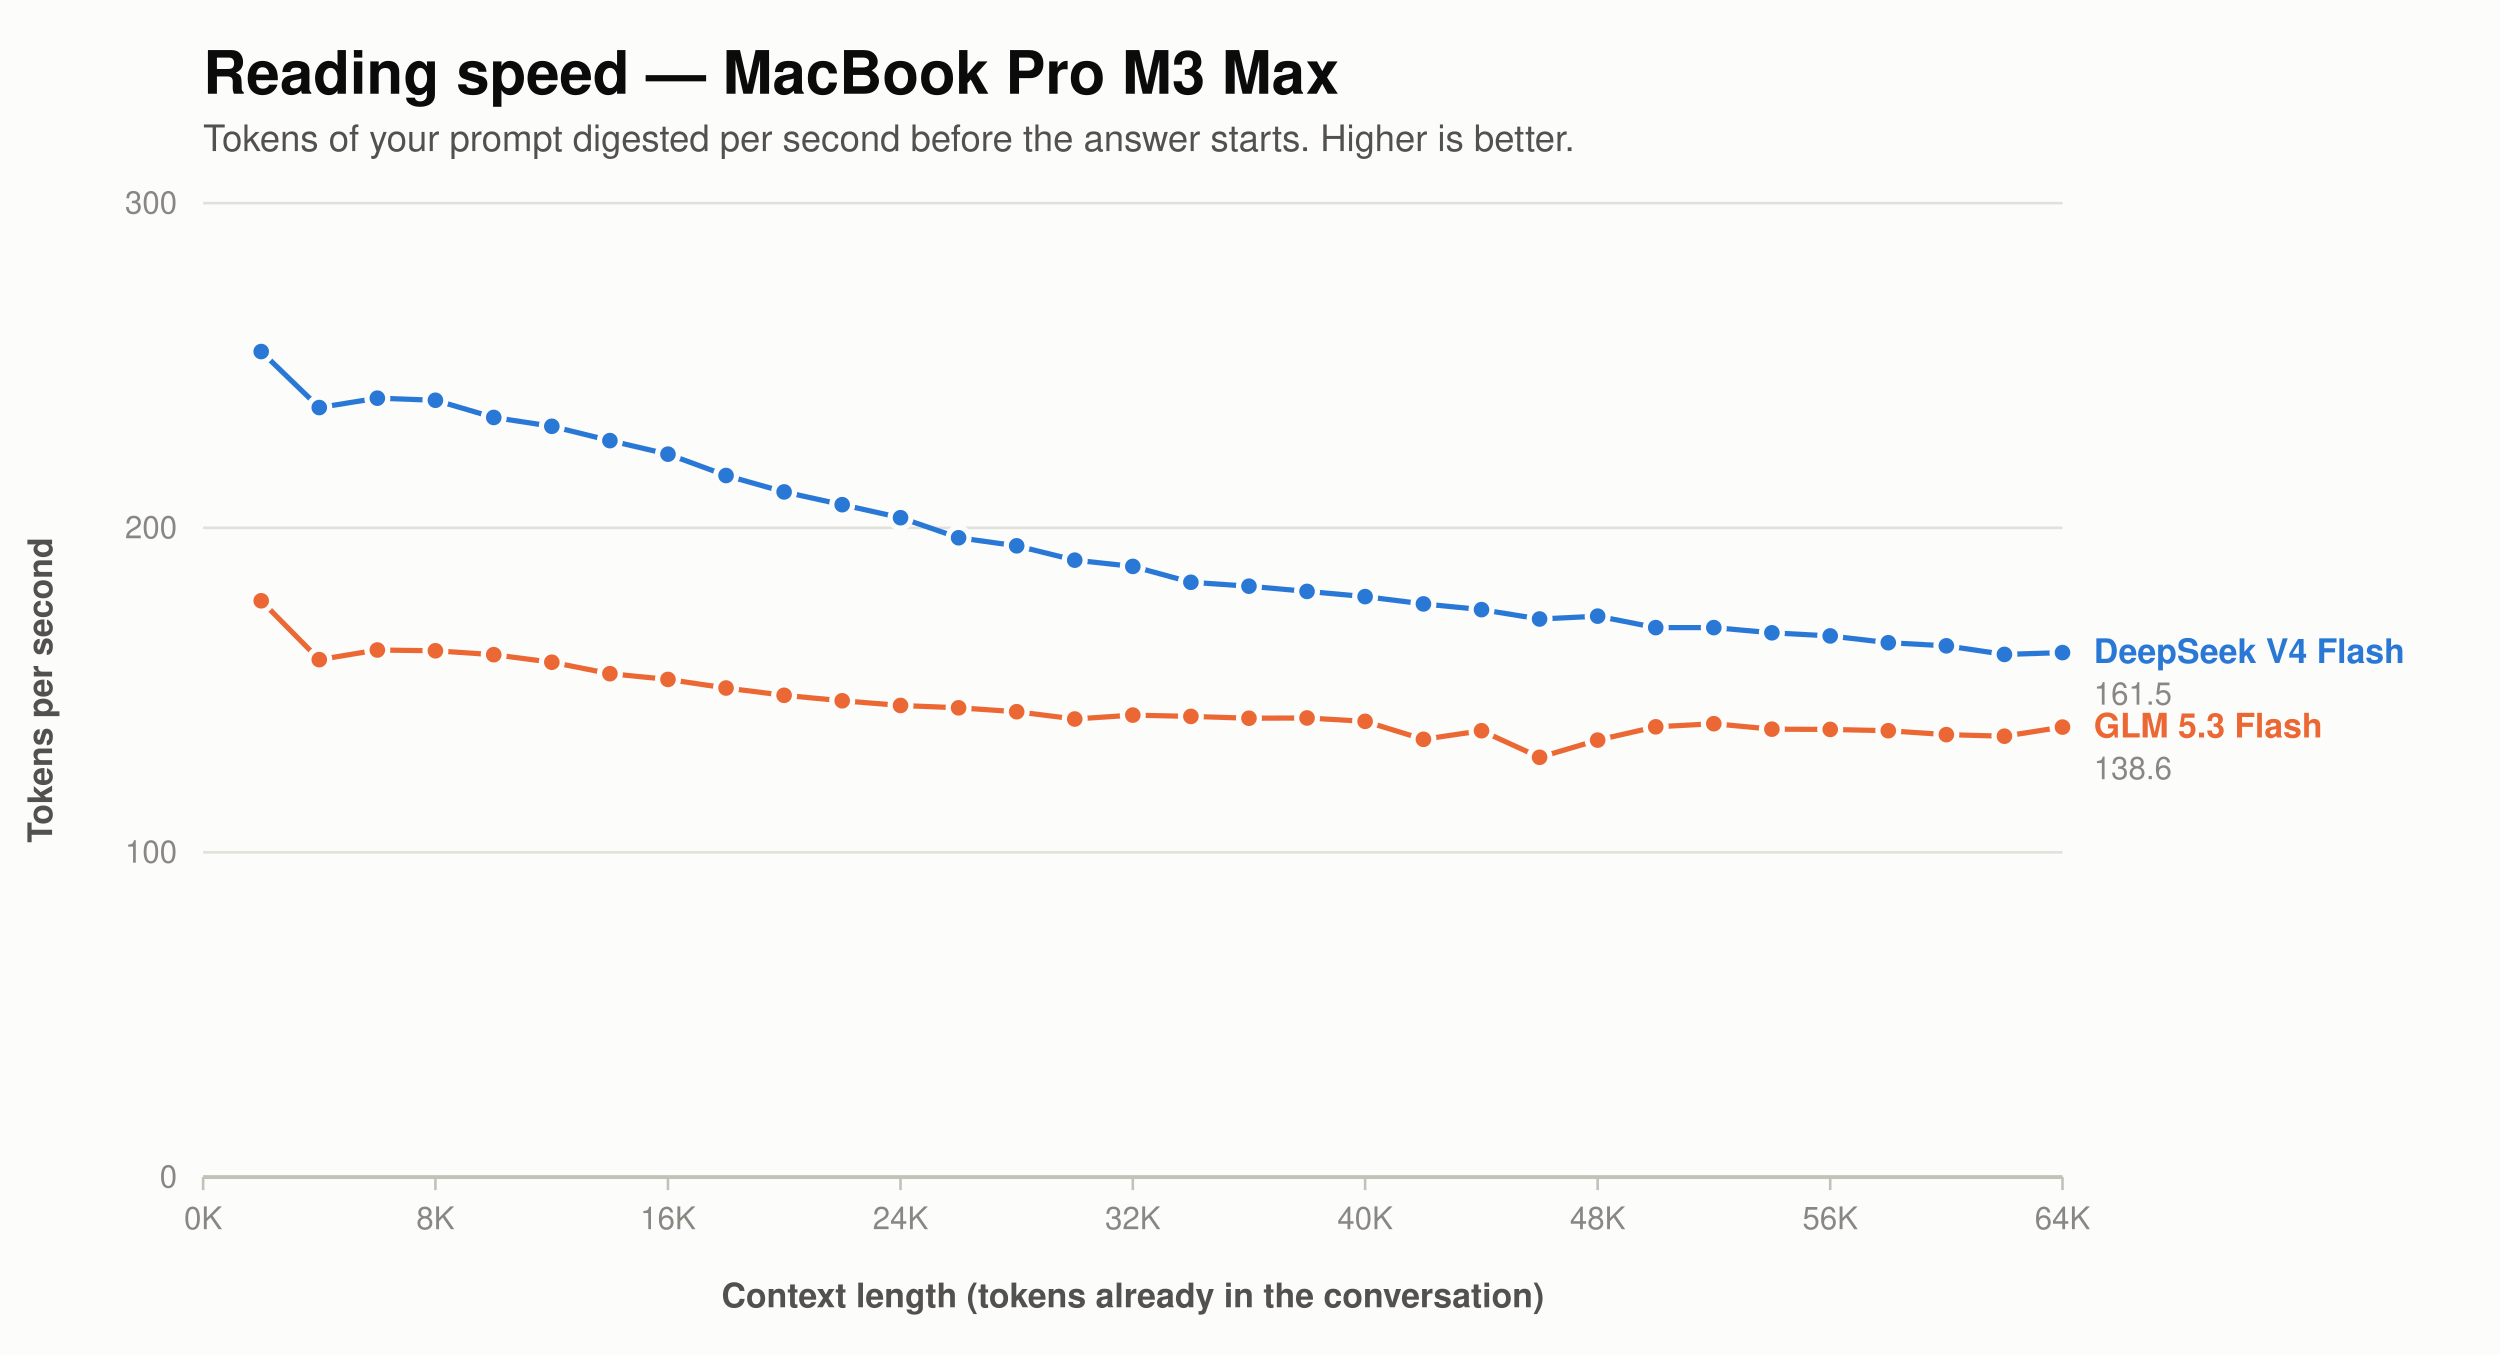
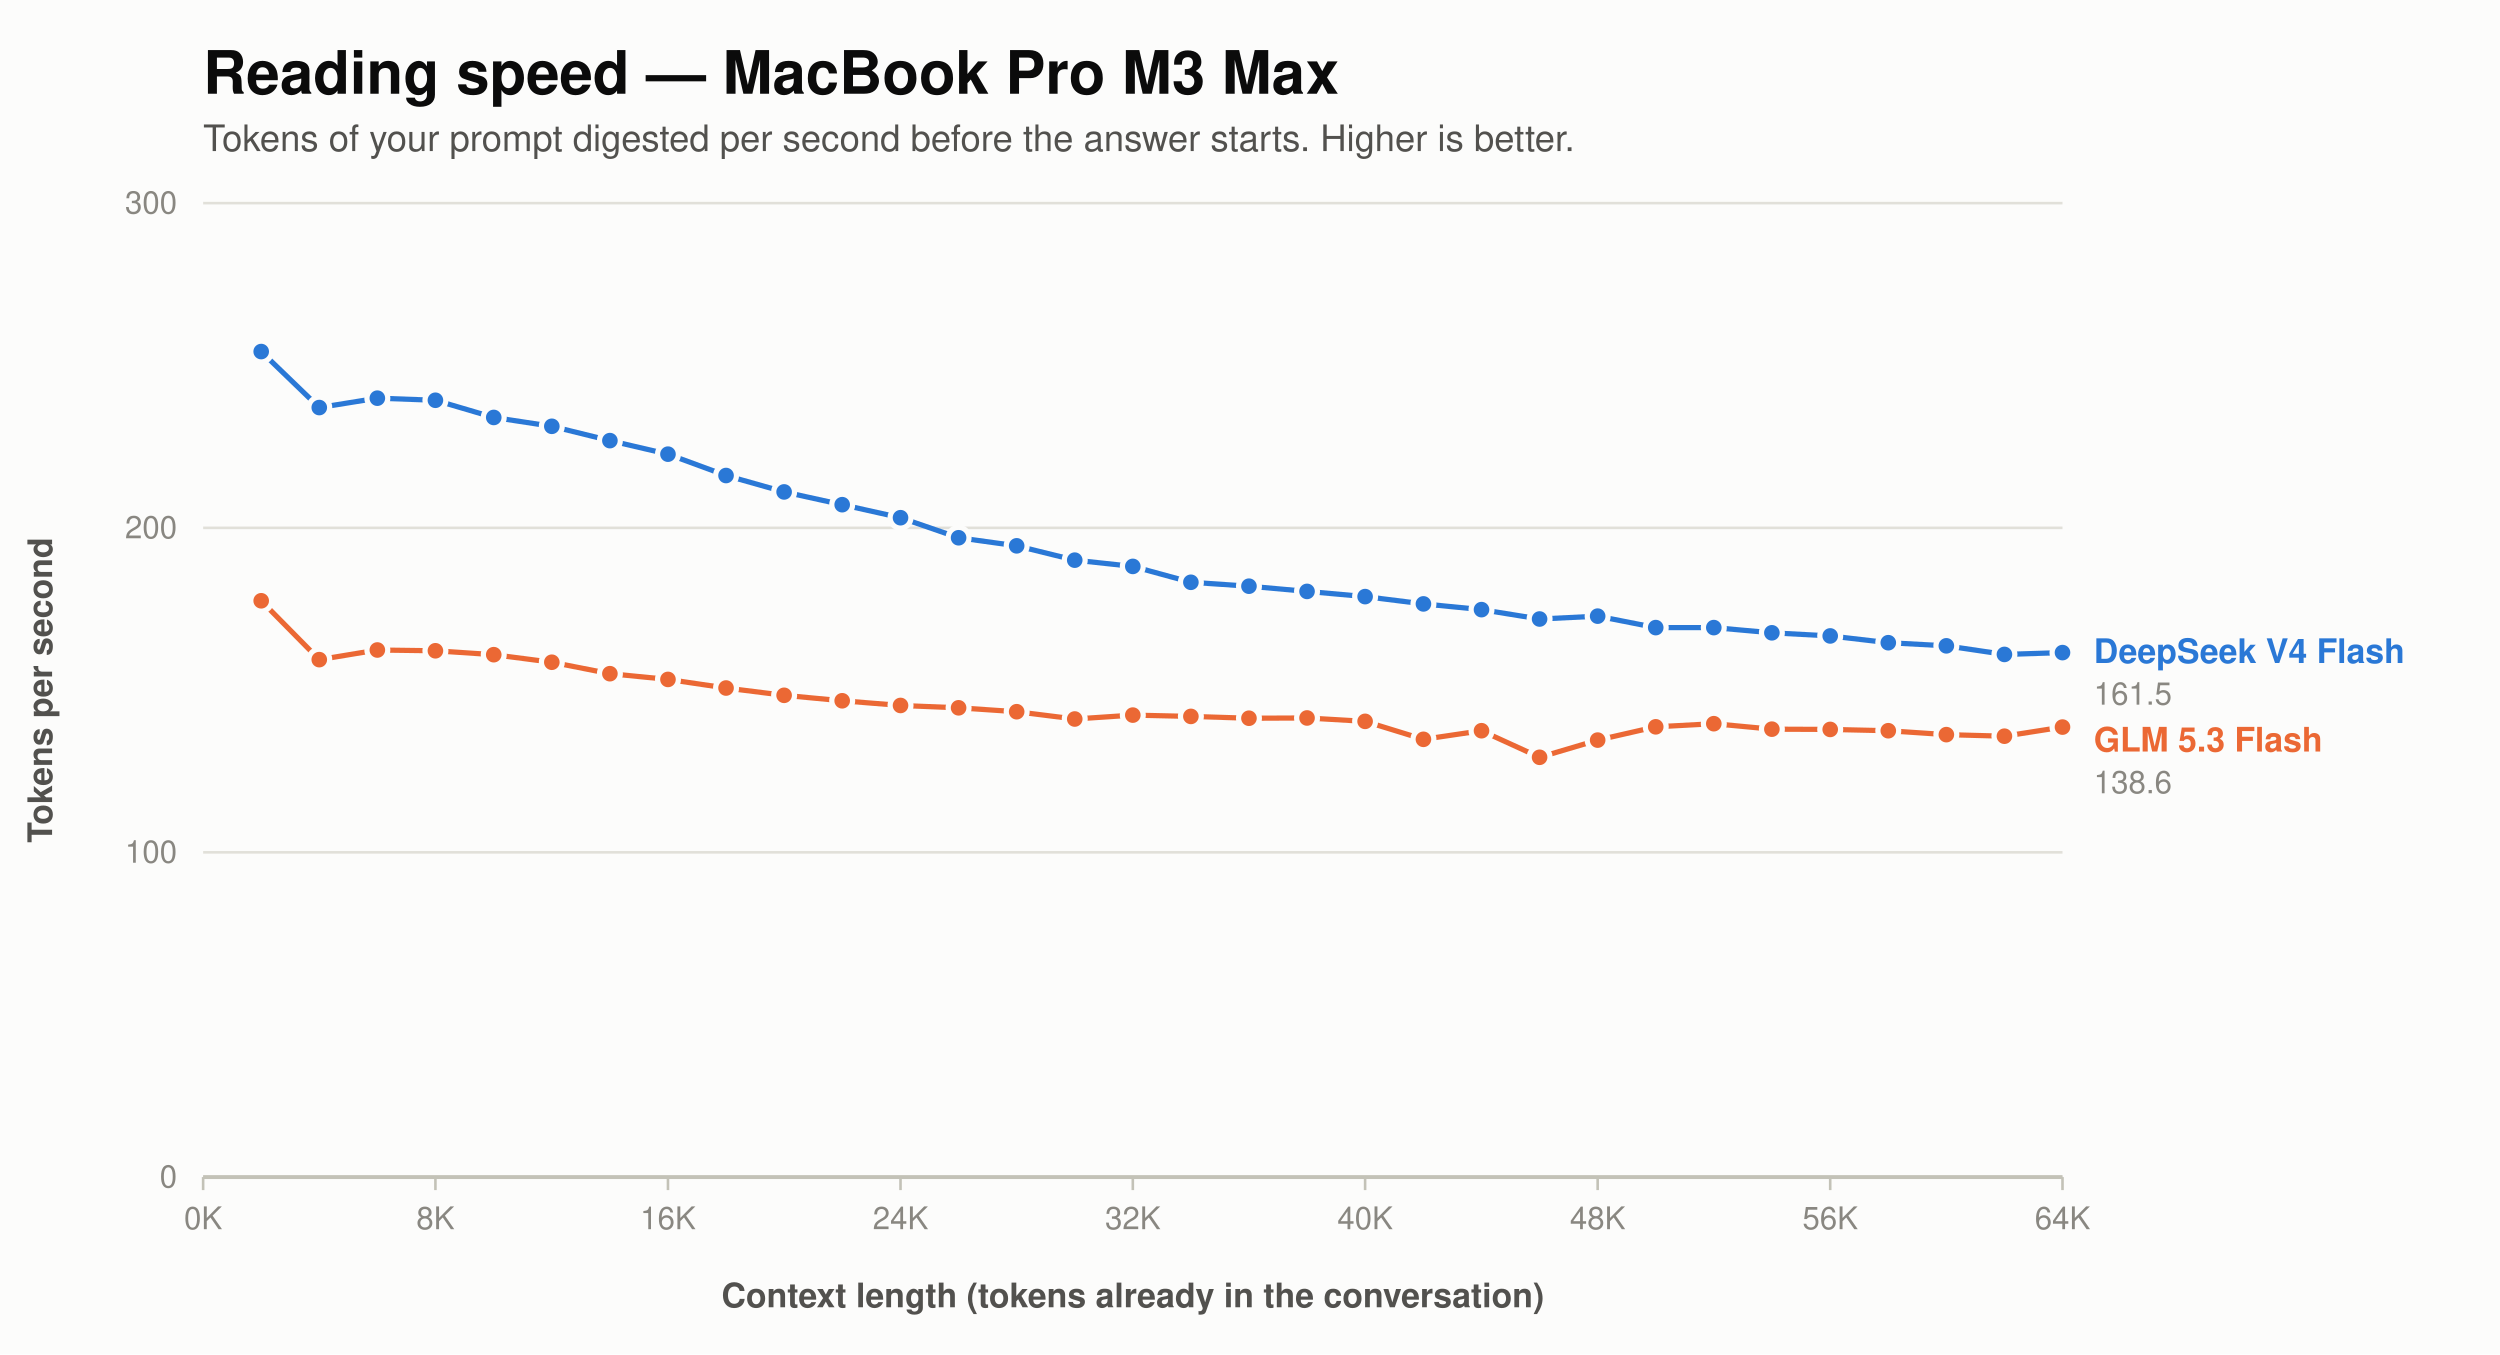
<svg xmlns="http://www.w3.org/2000/svg" width="960" height="520" viewBox="0 0 960 520" role="img" aria-label="Reading speed — MacBook Pro M3 Max">
  <style>
text{font-family:-apple-system,BlinkMacSystemFont,'Segoe UI',Helvetica,Arial,sans-serif}
.title{font-size:23px;font-weight:700;fill:#0b0b0b}
.sub{font-size:14px;fill:#52514e}
.axlab{font-size:13px;font-weight:600;fill:#52514e}
.tick{font-size:12px;fill:#898781}
.slab{font-size:13px;font-weight:700}
</style>
  <rect width="960" height="520" fill="#fcfcfb" />
  <text class="title" x="78" y="36">Reading speed — MacBook Pro M3 Max</text>
  <text class="sub" x="78" y="58">Tokens of your prompt digested per second before the answer starts. Higher is better.</text>
  <line x1="78" y1="452.0" x2="792" y2="452.0" stroke="#e1e0d9" stroke-width="1" />
  <text class="tick" x="68" y="456.0" text-anchor="end">0</text>
  <line x1="78" y1="327.3" x2="792" y2="327.3" stroke="#e1e0d9" stroke-width="1" />
  <text class="tick" x="68" y="331.3" text-anchor="end">100</text>
  <line x1="78" y1="202.7" x2="792" y2="202.7" stroke="#e1e0d9" stroke-width="1" />
  <text class="tick" x="68" y="206.7" text-anchor="end">200</text>
  <line x1="78" y1="78.0" x2="792" y2="78.0" stroke="#e1e0d9" stroke-width="1" />
  <text class="tick" x="68" y="82.0" text-anchor="end">300</text>
  <line x1="78.0" y1="452" x2="78.0" y2="457" stroke="#c3c2b7" stroke-width="1" />
  <text class="tick" x="78.0" y="472" text-anchor="middle">0K</text>
  <line x1="167.2" y1="452" x2="167.2" y2="457" stroke="#c3c2b7" stroke-width="1" />
  <text class="tick" x="167.2" y="472" text-anchor="middle">8K</text>
  <line x1="256.5" y1="452" x2="256.5" y2="457" stroke="#c3c2b7" stroke-width="1" />
  <text class="tick" x="256.5" y="472" text-anchor="middle">16K</text>
  <line x1="345.8" y1="452" x2="345.8" y2="457" stroke="#c3c2b7" stroke-width="1" />
  <text class="tick" x="345.8" y="472" text-anchor="middle">24K</text>
  <line x1="435.0" y1="452" x2="435.0" y2="457" stroke="#c3c2b7" stroke-width="1" />
  <text class="tick" x="435.0" y="472" text-anchor="middle">32K</text>
  <line x1="524.2" y1="452" x2="524.2" y2="457" stroke="#c3c2b7" stroke-width="1" />
  <text class="tick" x="524.2" y="472" text-anchor="middle">40K</text>
  <line x1="613.5" y1="452" x2="613.5" y2="457" stroke="#c3c2b7" stroke-width="1" />
  <text class="tick" x="613.5" y="472" text-anchor="middle">48K</text>
  <line x1="702.8" y1="452" x2="702.8" y2="457" stroke="#c3c2b7" stroke-width="1" />
  <text class="tick" x="702.8" y="472" text-anchor="middle">56K</text>
  <line x1="792.0" y1="452" x2="792.0" y2="457" stroke="#c3c2b7" stroke-width="1" />
  <text class="tick" x="792.0" y="472" text-anchor="middle">64K</text>
  <line x1="78" y1="452" x2="792" y2="452" stroke="#c3c2b7" stroke-width="1.5" />
  <text class="axlab" x="435" y="502" text-anchor="middle">Context length (tokens already in the conversation)</text>
  <text class="axlab" transform="translate(20,265) rotate(-90)" text-anchor="middle">Tokens per second</text>
  <path d="M100.3,135.0 L122.6,156.5 L144.9,152.9 L167.2,153.7 L189.6,160.3 L211.9,163.7 L234.2,169.2 L256.5,174.4 L278.8,182.6 L301.1,188.9 L323.4,193.8 L345.8,198.8 L368.1,206.5 L390.4,209.6 L412.7,215.1 L435.0,217.5 L457.3,223.6 L479.6,225.1 L501.9,227.1 L524.2,229.1 L546.6,231.9 L568.9,234.1 L591.2,237.7 L613.5,236.6 L635.8,241.0 L658.1,241.0 L680.4,243.0 L702.8,244.2 L725.1,246.8 L747.4,248.0 L769.7,251.3 L792.0,250.6" fill="none" stroke="#2a78d6" stroke-width="2" stroke-linejoin="round" stroke-linecap="round" />
  <circle cx="100.3" cy="135.0" r="4" fill="#2a78d6" stroke="#fcfcfb" stroke-width="2" />
  <circle cx="122.6" cy="156.5" r="4" fill="#2a78d6" stroke="#fcfcfb" stroke-width="2" />
  <circle cx="144.9" cy="152.9" r="4" fill="#2a78d6" stroke="#fcfcfb" stroke-width="2" />
  <circle cx="167.2" cy="153.7" r="4" fill="#2a78d6" stroke="#fcfcfb" stroke-width="2" />
  <circle cx="189.6" cy="160.3" r="4" fill="#2a78d6" stroke="#fcfcfb" stroke-width="2" />
  <circle cx="211.9" cy="163.7" r="4" fill="#2a78d6" stroke="#fcfcfb" stroke-width="2" />
  <circle cx="234.2" cy="169.2" r="4" fill="#2a78d6" stroke="#fcfcfb" stroke-width="2" />
  <circle cx="256.5" cy="174.4" r="4" fill="#2a78d6" stroke="#fcfcfb" stroke-width="2" />
  <circle cx="278.8" cy="182.6" r="4" fill="#2a78d6" stroke="#fcfcfb" stroke-width="2" />
  <circle cx="301.1" cy="188.9" r="4" fill="#2a78d6" stroke="#fcfcfb" stroke-width="2" />
  <circle cx="323.4" cy="193.8" r="4" fill="#2a78d6" stroke="#fcfcfb" stroke-width="2" />
  <circle cx="345.8" cy="198.8" r="4" fill="#2a78d6" stroke="#fcfcfb" stroke-width="2" />
  <circle cx="368.1" cy="206.5" r="4" fill="#2a78d6" stroke="#fcfcfb" stroke-width="2" />
  <circle cx="390.4" cy="209.6" r="4" fill="#2a78d6" stroke="#fcfcfb" stroke-width="2" />
  <circle cx="412.7" cy="215.1" r="4" fill="#2a78d6" stroke="#fcfcfb" stroke-width="2" />
  <circle cx="435.0" cy="217.5" r="4" fill="#2a78d6" stroke="#fcfcfb" stroke-width="2" />
  <circle cx="457.3" cy="223.6" r="4" fill="#2a78d6" stroke="#fcfcfb" stroke-width="2" />
  <circle cx="479.6" cy="225.1" r="4" fill="#2a78d6" stroke="#fcfcfb" stroke-width="2" />
  <circle cx="501.9" cy="227.1" r="4" fill="#2a78d6" stroke="#fcfcfb" stroke-width="2" />
  <circle cx="524.2" cy="229.1" r="4" fill="#2a78d6" stroke="#fcfcfb" stroke-width="2" />
  <circle cx="546.6" cy="231.9" r="4" fill="#2a78d6" stroke="#fcfcfb" stroke-width="2" />
  <circle cx="568.9" cy="234.1" r="4" fill="#2a78d6" stroke="#fcfcfb" stroke-width="2" />
  <circle cx="591.2" cy="237.7" r="4" fill="#2a78d6" stroke="#fcfcfb" stroke-width="2" />
  <circle cx="613.5" cy="236.6" r="4" fill="#2a78d6" stroke="#fcfcfb" stroke-width="2" />
  <circle cx="635.8" cy="241.0" r="4" fill="#2a78d6" stroke="#fcfcfb" stroke-width="2" />
  <circle cx="658.1" cy="241.0" r="4" fill="#2a78d6" stroke="#fcfcfb" stroke-width="2" />
  <circle cx="680.4" cy="243.0" r="4" fill="#2a78d6" stroke="#fcfcfb" stroke-width="2" />
  <circle cx="702.8" cy="244.2" r="4" fill="#2a78d6" stroke="#fcfcfb" stroke-width="2" />
  <circle cx="725.1" cy="246.8" r="4" fill="#2a78d6" stroke="#fcfcfb" stroke-width="2" />
  <circle cx="747.4" cy="248.0" r="4" fill="#2a78d6" stroke="#fcfcfb" stroke-width="2" />
  <circle cx="769.7" cy="251.3" r="4" fill="#2a78d6" stroke="#fcfcfb" stroke-width="2" />
  <circle cx="792.0" cy="250.6" r="4" fill="#2a78d6" stroke="#fcfcfb" stroke-width="2" />
-   <text class="slab" x="804.0" y="254.6" fill="#2a78d6">DeepSeek V4 Flash</text>
-   <text class="tick" x="804.0" y="270.6">161.5</text>
  <path d="M100.3,230.7 L122.6,253.3 L144.9,249.6 L167.2,249.9 L189.6,251.4 L211.9,254.3 L234.2,258.7 L256.5,260.9 L278.8,264.2 L301.1,267.0 L323.4,269.1 L345.8,270.9 L368.1,271.8 L390.4,273.3 L412.7,276.1 L435.0,274.6 L457.3,275.1 L479.6,275.8 L501.9,275.7 L524.2,277.0 L546.6,283.9 L568.9,280.6 L591.2,290.8 L613.5,284.2 L635.8,279.1 L658.1,277.9 L680.4,280.0 L702.8,280.1 L725.1,280.6 L747.4,282.1 L769.7,282.7 L792.0,279.2" fill="none" stroke="#eb6834" stroke-width="2" stroke-linejoin="round" stroke-linecap="round" />
  <circle cx="100.3" cy="230.7" r="4" fill="#eb6834" stroke="#fcfcfb" stroke-width="2" />
  <circle cx="122.6" cy="253.3" r="4" fill="#eb6834" stroke="#fcfcfb" stroke-width="2" />
  <circle cx="144.9" cy="249.6" r="4" fill="#eb6834" stroke="#fcfcfb" stroke-width="2" />
  <circle cx="167.2" cy="249.9" r="4" fill="#eb6834" stroke="#fcfcfb" stroke-width="2" />
  <circle cx="189.6" cy="251.4" r="4" fill="#eb6834" stroke="#fcfcfb" stroke-width="2" />
  <circle cx="211.9" cy="254.3" r="4" fill="#eb6834" stroke="#fcfcfb" stroke-width="2" />
  <circle cx="234.2" cy="258.7" r="4" fill="#eb6834" stroke="#fcfcfb" stroke-width="2" />
  <circle cx="256.5" cy="260.9" r="4" fill="#eb6834" stroke="#fcfcfb" stroke-width="2" />
  <circle cx="278.8" cy="264.2" r="4" fill="#eb6834" stroke="#fcfcfb" stroke-width="2" />
  <circle cx="301.1" cy="267.0" r="4" fill="#eb6834" stroke="#fcfcfb" stroke-width="2" />
  <circle cx="323.4" cy="269.1" r="4" fill="#eb6834" stroke="#fcfcfb" stroke-width="2" />
  <circle cx="345.8" cy="270.9" r="4" fill="#eb6834" stroke="#fcfcfb" stroke-width="2" />
  <circle cx="368.1" cy="271.8" r="4" fill="#eb6834" stroke="#fcfcfb" stroke-width="2" />
  <circle cx="390.4" cy="273.3" r="4" fill="#eb6834" stroke="#fcfcfb" stroke-width="2" />
  <circle cx="412.7" cy="276.1" r="4" fill="#eb6834" stroke="#fcfcfb" stroke-width="2" />
  <circle cx="435.0" cy="274.6" r="4" fill="#eb6834" stroke="#fcfcfb" stroke-width="2" />
  <circle cx="457.3" cy="275.1" r="4" fill="#eb6834" stroke="#fcfcfb" stroke-width="2" />
  <circle cx="479.6" cy="275.8" r="4" fill="#eb6834" stroke="#fcfcfb" stroke-width="2" />
  <circle cx="501.9" cy="275.7" r="4" fill="#eb6834" stroke="#fcfcfb" stroke-width="2" />
  <circle cx="524.2" cy="277.0" r="4" fill="#eb6834" stroke="#fcfcfb" stroke-width="2" />
  <circle cx="546.6" cy="283.9" r="4" fill="#eb6834" stroke="#fcfcfb" stroke-width="2" />
  <circle cx="568.9" cy="280.6" r="4" fill="#eb6834" stroke="#fcfcfb" stroke-width="2" />
  <circle cx="591.2" cy="290.8" r="4" fill="#eb6834" stroke="#fcfcfb" stroke-width="2" />
  <circle cx="613.5" cy="284.2" r="4" fill="#eb6834" stroke="#fcfcfb" stroke-width="2" />
  <circle cx="635.8" cy="279.1" r="4" fill="#eb6834" stroke="#fcfcfb" stroke-width="2" />
  <circle cx="658.1" cy="277.9" r="4" fill="#eb6834" stroke="#fcfcfb" stroke-width="2" />
  <circle cx="680.4" cy="280.0" r="4" fill="#eb6834" stroke="#fcfcfb" stroke-width="2" />
  <circle cx="702.8" cy="280.1" r="4" fill="#eb6834" stroke="#fcfcfb" stroke-width="2" />
  <circle cx="725.1" cy="280.6" r="4" fill="#eb6834" stroke="#fcfcfb" stroke-width="2" />
  <circle cx="747.4" cy="282.1" r="4" fill="#eb6834" stroke="#fcfcfb" stroke-width="2" />
  <circle cx="769.7" cy="282.7" r="4" fill="#eb6834" stroke="#fcfcfb" stroke-width="2" />
  <circle cx="792.0" cy="279.2" r="4" fill="#eb6834" stroke="#fcfcfb" stroke-width="2" />
-   <text class="slab" x="804.0" y="283.2" fill="#eb6834">GLM 5.3 Flash</text>
-   <text class="tick" x="804.0" y="299.2">138.6</text>
+   <text class="slab" x="804.0" y="254.6" fill="#2a78d6">DeepSeek V4 Flash</text>
+   <text class="tick" x="804.0" y="270.6">161.5</text>
+   <text class="slab" x="804.0" y="288.6" fill="#eb6834">GLM 5.3 Flash</text>
+   <text class="tick" x="804.0" y="304.6">138.6</text>
</svg>
